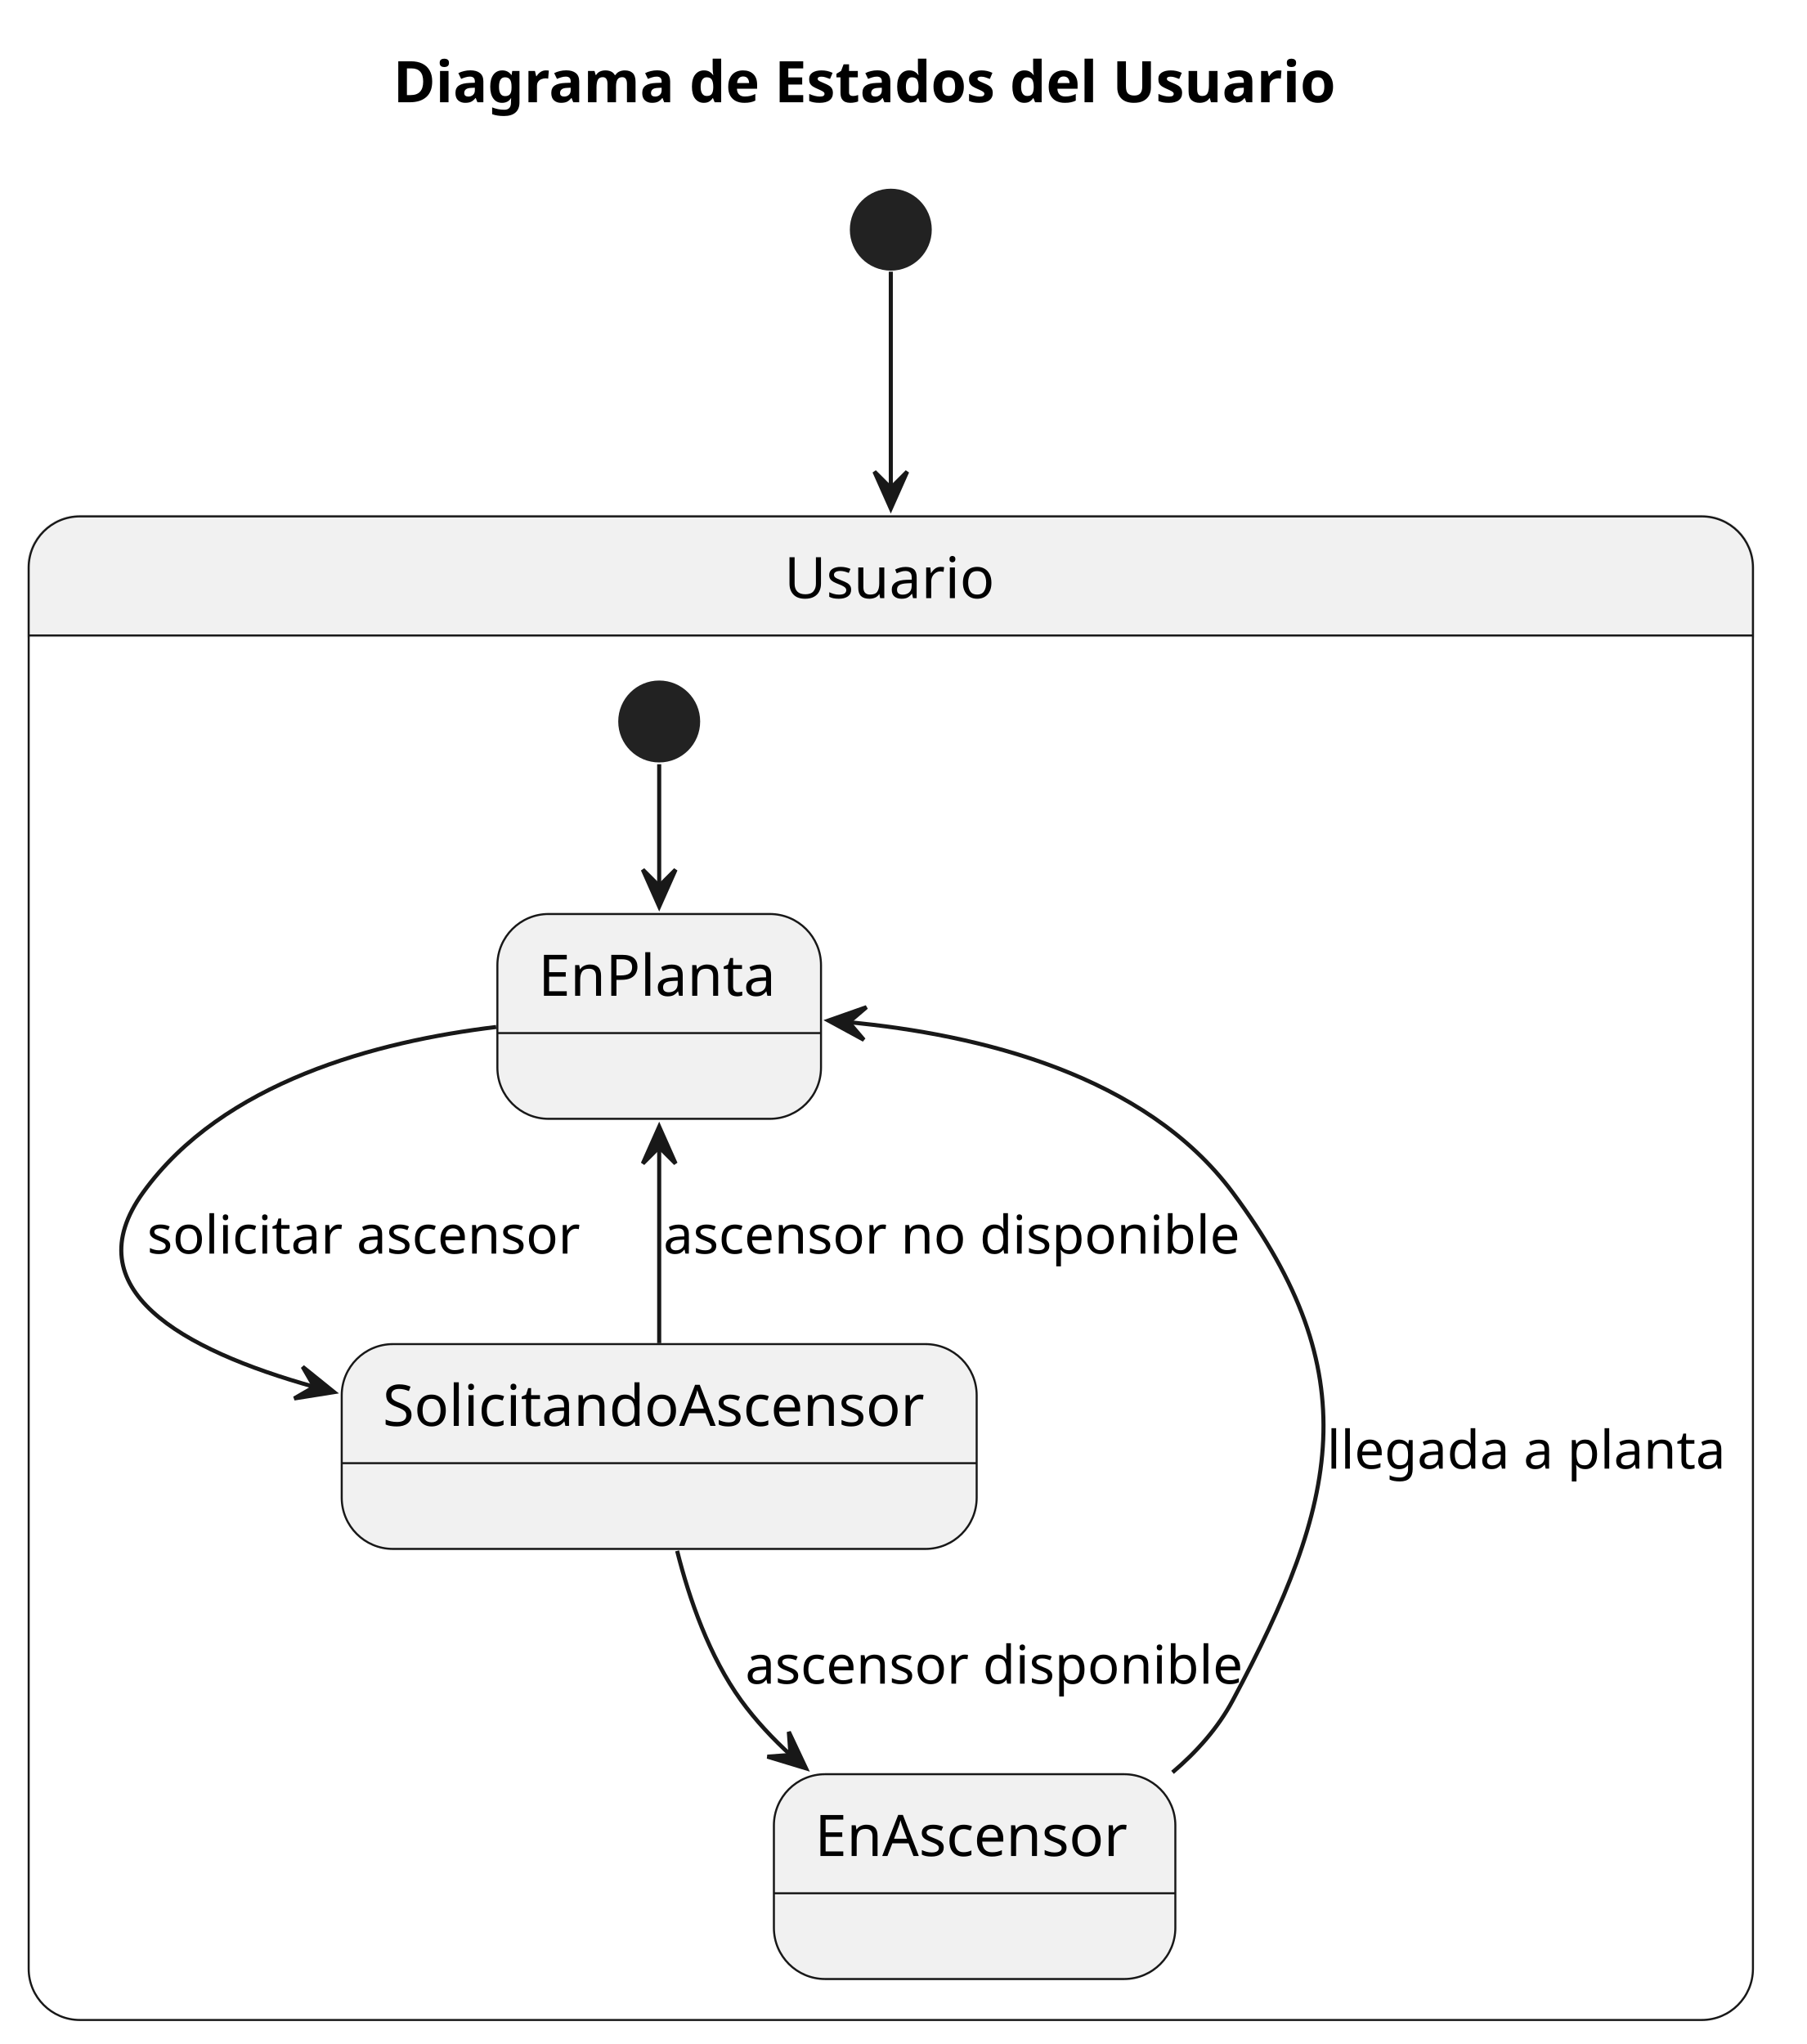
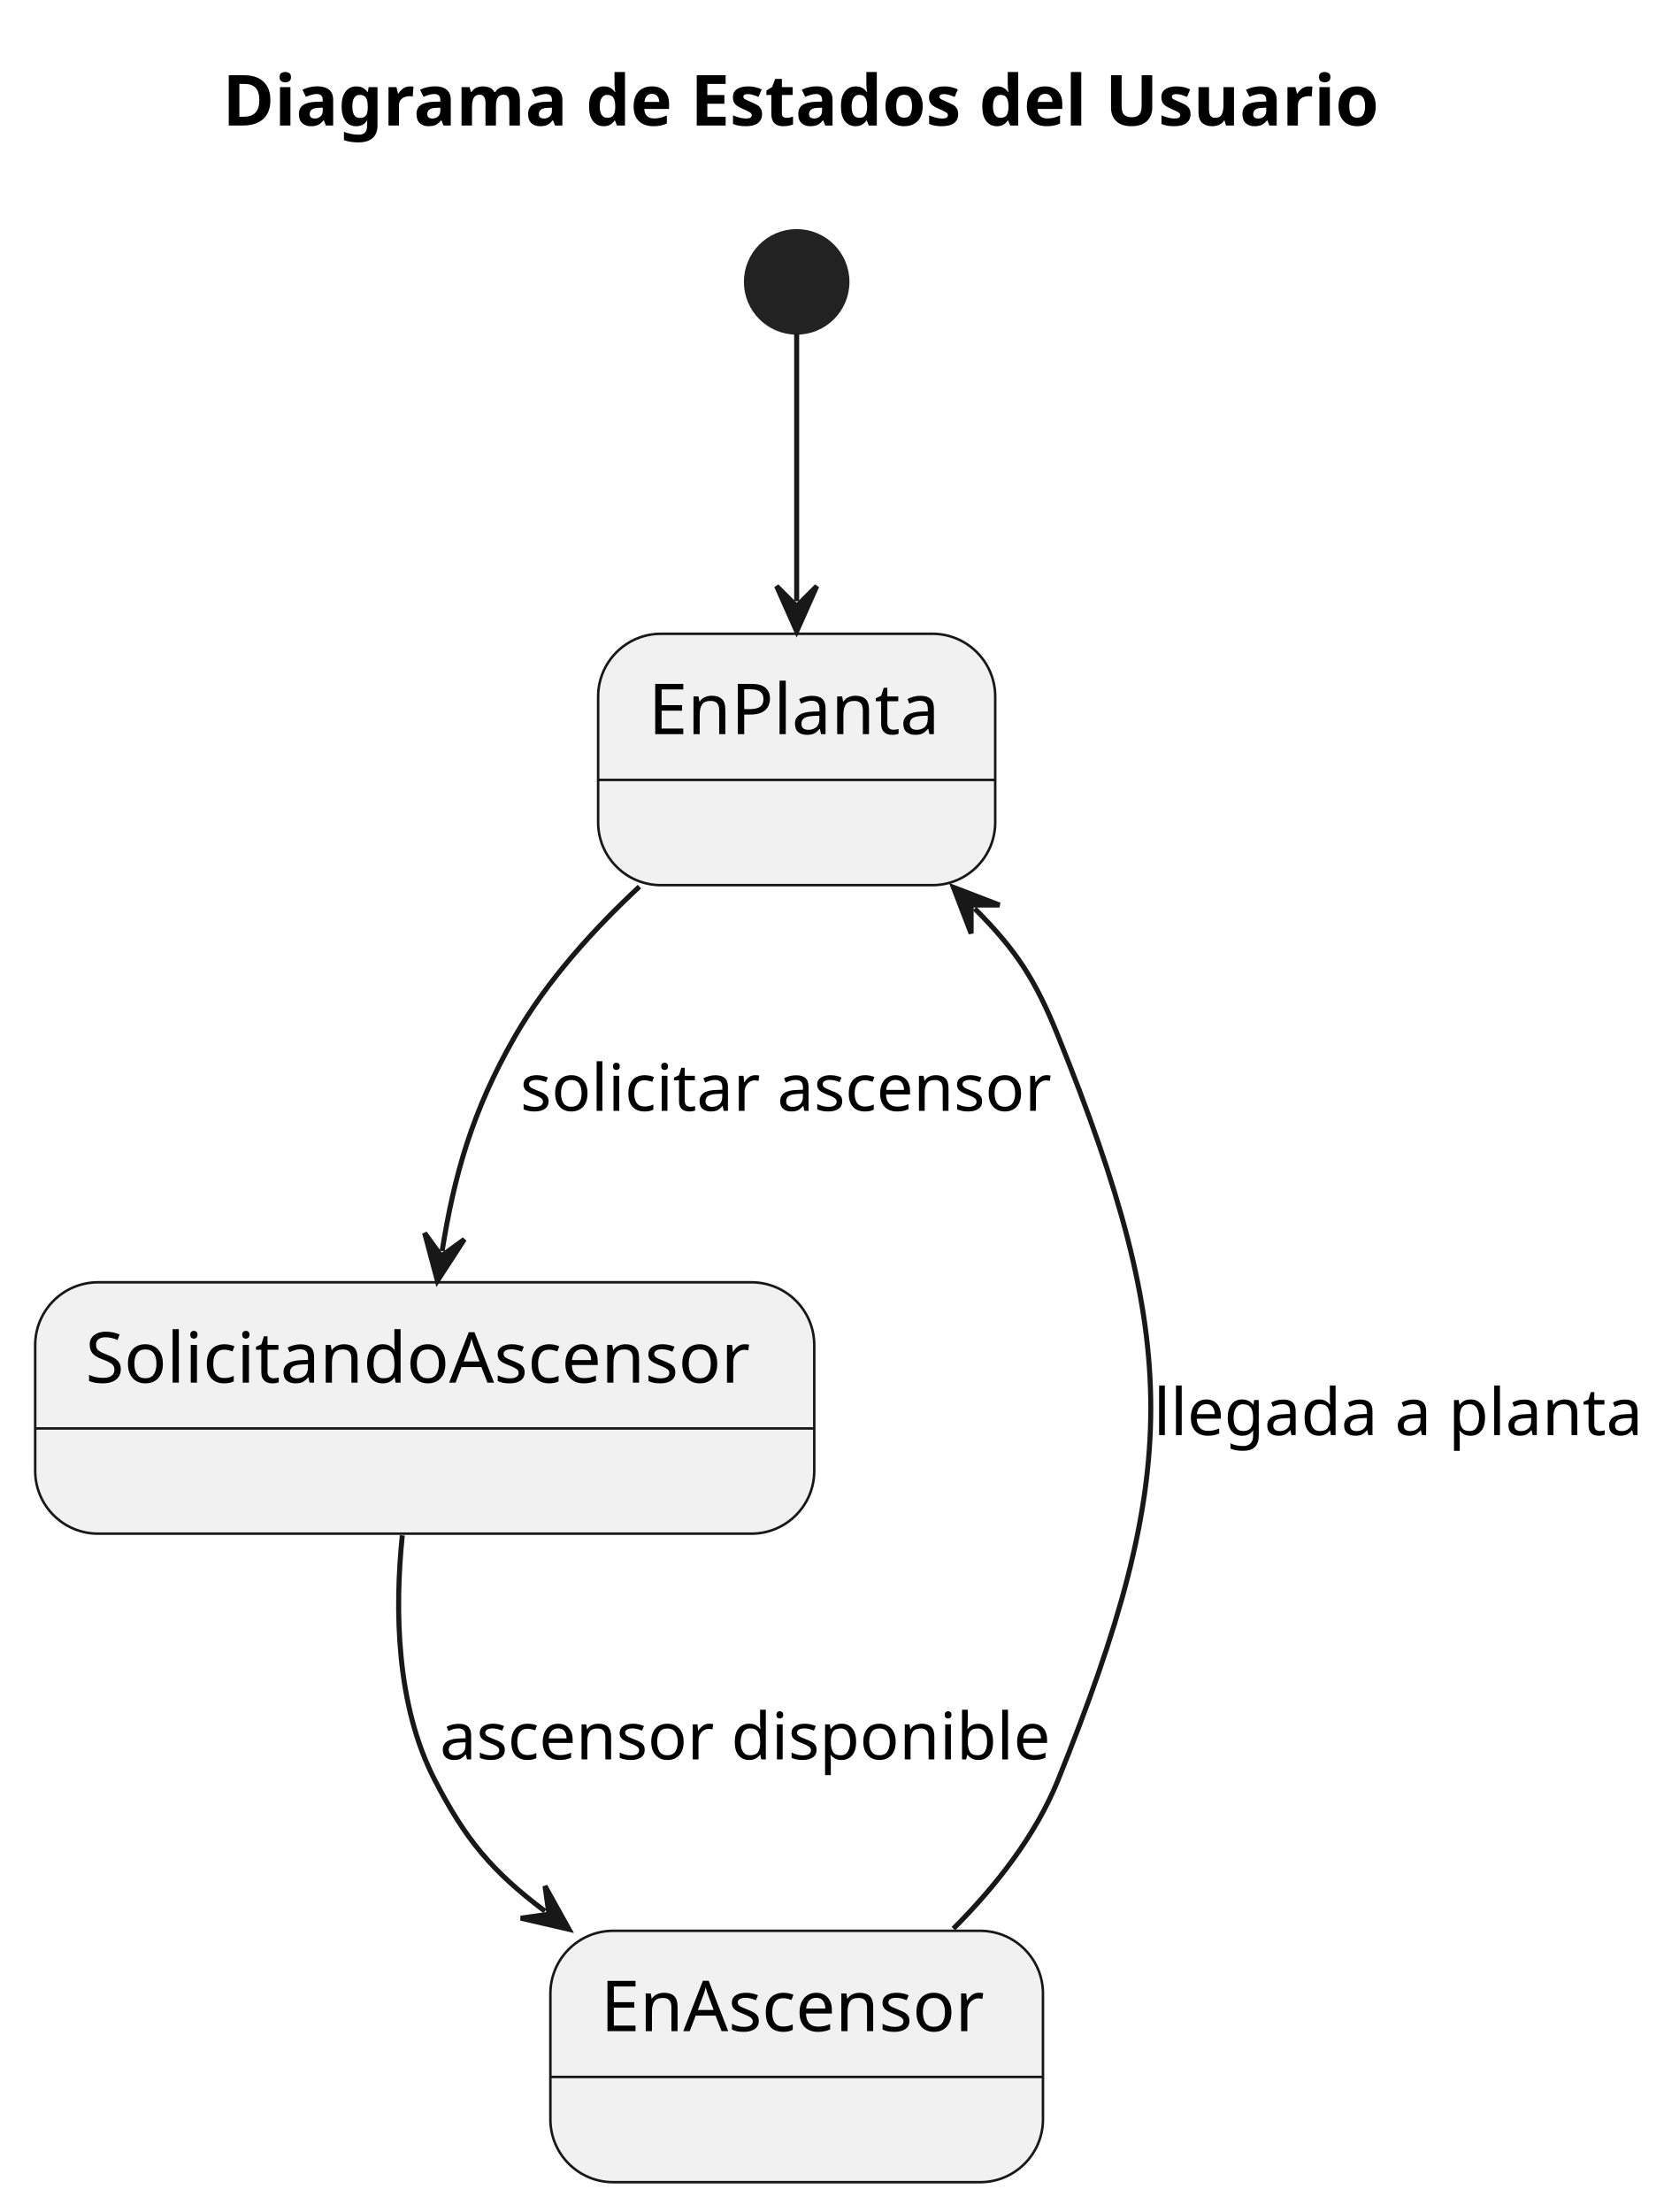
- <svg xmlns="http://www.w3.org/2000/svg" contentStyleType="text/css" height="499px" preserveAspectRatio="none" style="width:441px;height:499px;background:#FFFFFF;" version="1.1" viewBox="0 0 441 499" width="441px" zoomAndPan="magnify">
+ <svg xmlns="http://www.w3.org/2000/svg" contentStyleType="text/css" height="440px" preserveAspectRatio="none" style="width:331px;height:440px;background:#FFFFFF;" version="1.1" viewBox="0 0 331 440" width="331px" zoomAndPan="magnify">
  <defs />
  <g>
-     <rect fill="none" height="29.068" id="_title" style="stroke:none;stroke-width:1.0;" width="239" x="90.96" y="5" />
-     <text fill="#000000" font-family="sans-serif" font-size="14" font-weight="bold" lengthAdjust="spacing" textLength="229" x="95.96" y="24.966">Diagrama de Estados del Usuario</text>
-     <ellipse cx="217.46" cy="56.068" fill="#222222" rx="10" ry="10" style="stroke:none;stroke-width:1.0;" />
-     <path d="M19.5,126.068 L415.42,126.068 A12.5,12.5 0 0 1 427.92,138.568 L427.92,155.136 L7,155.136 L7,138.568 A12.5,12.5 0 0 1 19.5,126.068 " fill="#F1F1F1" style="stroke:#F1F1F1;stroke-width:1.0;" />
-     <rect fill="none" height="367.068" rx="12.5" ry="12.5" style="stroke:#181818;stroke-width:0.5;" width="420.92" x="7" y="126.068" />
-     <line style="stroke:#181818;stroke-width:0.5;" x1="7" x2="427.92" y1="155.136" y2="155.136" />
-     <text fill="#000000" font-family="sans-serif" font-size="14" lengthAdjust="spacing" textLength="52" x="191.46" y="146.034">Usuario</text>
-     <ellipse cx="160.92" cy="176.136" fill="#222222" rx="10" ry="10" style="stroke:none;stroke-width:1.0;" />
-     <g id="Usuario.EnPlanta">
-       <rect fill="#F1F1F1" height="50" rx="12.5" ry="12.5" style="stroke:#181818;stroke-width:0.5;" width="79" x="121.42" y="223.136" />
-       <line style="stroke:#181818;stroke-width:0.5;" x1="121.42" x2="200.42" y1="252.204" y2="252.204" />
-       <text fill="#000000" font-family="sans-serif" font-size="14" lengthAdjust="spacing" textLength="59" x="131.42" y="243.102">EnPlanta</text>
+     <text fill="#000000" font-family="sans-serif" font-size="14" font-weight="bold" lengthAdjust="spacing" textLength="229" x="44.25" y="24.966">Diagrama de Estados del Usuario</text>
+     <ellipse cx="158.5" cy="56.068" fill="#222222" rx="10" ry="10" style="stroke:#222222;stroke-width:1.0;" />
+     <g id="EnPlanta">
+       <rect fill="#F1F1F1" height="50" rx="12.5" ry="12.5" style="stroke:#181818;stroke-width:0.5;" width="79" x="119" y="126.068" />
+       <line style="stroke:#181818;stroke-width:0.5;" x1="119" x2="198" y1="155.136" y2="155.136" />
+       <text fill="#000000" font-family="sans-serif" font-size="14" lengthAdjust="spacing" textLength="59" x="129" y="146.034">EnPlanta</text>
    </g>
-     <g id="Usuario.SolicitandoAscensor">
-       <rect fill="#F1F1F1" height="50" rx="12.5" ry="12.5" style="stroke:#181818;stroke-width:0.5;" width="155" x="83.42" y="328.136" />
-       <line style="stroke:#181818;stroke-width:0.5;" x1="83.42" x2="238.42" y1="357.204" y2="357.204" />
-       <text fill="#000000" font-family="sans-serif" font-size="14" lengthAdjust="spacing" textLength="135" x="93.42" y="348.102">SolicitandoAscensor</text>
+     <g id="SolicitandoAscensor">
+       <rect fill="#F1F1F1" height="50" rx="12.5" ry="12.5" style="stroke:#181818;stroke-width:0.5;" width="155" x="7" y="255.068" />
+       <line style="stroke:#181818;stroke-width:0.5;" x1="7" x2="162" y1="284.136" y2="284.136" />
+       <text fill="#000000" font-family="sans-serif" font-size="14" lengthAdjust="spacing" textLength="135" x="17" y="275.034">SolicitandoAscensor</text>
    </g>
-     <g id="Usuario.EnAscensor">
-       <rect fill="#F1F1F1" height="50" rx="12.5" ry="12.5" style="stroke:#181818;stroke-width:0.5;" width="98" x="188.92" y="433.136" />
-       <line style="stroke:#181818;stroke-width:0.5;" x1="188.92" x2="286.92" y1="462.204" y2="462.204" />
-       <text fill="#000000" font-family="sans-serif" font-size="14" lengthAdjust="spacing" textLength="78" x="198.92" y="453.102">EnAscensor</text>
+     <g id="EnAscensor">
+       <rect fill="#F1F1F1" height="50" rx="12.5" ry="12.5" style="stroke:#181818;stroke-width:0.5;" width="98" x="109.5" y="384.068" />
+       <line style="stroke:#181818;stroke-width:0.5;" x1="109.5" x2="207.5" y1="413.136" y2="413.136" />
+       <text fill="#000000" font-family="sans-serif" font-size="14" lengthAdjust="spacing" textLength="78" x="119.5" y="404.034">EnAscensor</text>
    </g>
-     <g id="link_*start*Usuario_EnPlanta">
-       <path d="M160.92,186.576 C160.92,194.316 160.92,205.716 160.92,216.546 " fill="none" id="*start*Usuario-to-EnPlanta" style="stroke:#181818;stroke-width:1.0;" />
-       <polygon fill="#181818" points="160.92,221.306,164.92,212.306,160.92,216.306,156.92,212.306,160.92,221.306" style="stroke:#181818;stroke-width:1.0;" />
+     <g id="link_*start*_EnPlanta">
+       <path d="M158.5,66.328 C158.5,80.018 158.5,100.138 158.5,119.588 " fill="none" id="*start*-to-EnPlanta" style="stroke:#181818;stroke-width:1.0;" />
+       <polygon fill="#181818" points="158.5,125.588,162.5,116.588,158.5,120.588,154.5,116.588,158.5,125.588" style="stroke:#181818;stroke-width:1.0;" />
    </g>
    <g id="link_EnPlanta_SolicitandoAscensor">
-       <path d="M121.13,250.716 C92.04,254.206 54.41,264.106 34.92,291.136 C18,314.616 44.09,329.446 76.83,338.606 " fill="none" id="EnPlanta-to-SolicitandoAscensor" style="stroke:#181818;stroke-width:1.0;" />
-       <polygon fill="#181818" points="81.55,339.856,73.882,333.675,76.718,338.569,71.824,341.405,81.55,339.856" style="stroke:#181818;stroke-width:1.0;" />
-       <text fill="#000000" font-family="sans-serif" font-size="13" lengthAdjust="spacing" textLength="102" x="35.92" y="306.033">solicitar ascensor</text>
+       <path d="M127.22,176.358 C118.07,184.868 108.84,195.068 102.5,206.068 C93.9,220.998 90.322,234.012 87.962,248.862 " fill="none" id="EnPlanta-to-SolicitandoAscensor" style="stroke:#181818;stroke-width:1.0;" />
+       <polygon fill="#181818" points="87.02,254.788,92.383,246.527,87.805,249.85,84.482,245.272,87.02,254.788" style="stroke:#181818;stroke-width:1.0;" />
+       <text fill="#000000" font-family="sans-serif" font-size="13" lengthAdjust="spacing" textLength="102" x="103.5" y="220.965">solicitar ascensor</text>
    </g>
    <g id="link_SolicitandoAscensor_EnAscensor">
-       <path d="M165.3,378.616 C168.28,390.456 173.15,404.386 180.92,415.136 C184.44,419.996 188.68,424.516 193.24,428.676 " fill="none" id="SolicitandoAscensor-to-EnAscensor" style="stroke:#181818;stroke-width:1.0;" />
-       <polygon fill="#181818" points="196.76,431.706,192.566,422.795,192.977,428.437,187.335,428.848,196.76,431.706" style="stroke:#181818;stroke-width:1.0;" />
-       <text fill="#000000" font-family="sans-serif" font-size="13" lengthAdjust="spacing" textLength="118" x="181.92" y="411.033">ascensor disponible</text>
-     </g>
-     <g id="link_SolicitandoAscensor_EnPlanta">
-       <path d="M160.92,327.906 C160.92,313.566 160.92,295.276 160.92,279.926 " fill="none" id="SolicitandoAscensor-to-EnPlanta" style="stroke:#181818;stroke-width:1.0;" />
-       <polygon fill="#181818" points="160.92,275.056,156.92,284.056,160.92,280.056,164.92,284.056,160.92,275.056" style="stroke:#181818;stroke-width:1.0;" />
-       <text fill="#000000" font-family="sans-serif" font-size="13" lengthAdjust="spacing" textLength="137" x="161.92" y="306.033">ascensor no disponible</text>
+       <path d="M80.04,305.398 C78.52,320.258 78.81,339.208 86.5,354.068 C92.6,365.868 97.795,372.171 108.415,380.161 " fill="none" id="SolicitandoAscensor-to-EnAscensor" style="stroke:#181818;stroke-width:1.0;" />
+       <polygon fill="#181818" points="113.21,383.768,108.423,375.161,109.215,380.762,103.613,381.553,113.21,383.768" style="stroke:#181818;stroke-width:1.0;" />
+       <text fill="#000000" font-family="sans-serif" font-size="13" lengthAdjust="spacing" textLength="118" x="87.5" y="349.965">ascensor disponible</text>
    </g>
    <g id="link_EnAscensor_EnPlanta">
-       <path d="M286.23,432.686 C292.13,427.686 297.33,421.856 300.92,415.136 C326.93,366.546 333.82,335.356 300.92,291.136 C279.48,262.316 238.94,252.526 206.99,249.536 " fill="none" id="EnAscensor-to-EnPlanta" style="stroke:#181818;stroke-width:1.0;" />
-       <polygon fill="#181818" points="202.23,249.146,210.881,253.853,207.214,249.546,211.521,245.878,202.23,249.146" style="stroke:#181818;stroke-width:1.0;" />
-       <text fill="#000000" font-family="sans-serif" font-size="13" lengthAdjust="spacing" textLength="94" x="323.92" y="358.533">llegada a planta</text>
-     </g>
-     <g id="link_*start_Usuario">
-       <path d="M217.46,66.318 C217.46,77.058 217.46,96.288 217.46,119.378 " fill="none" id="*start-to-Usuario" style="stroke:#181818;stroke-width:1.0;" />
-       <polygon fill="#181818" points="217.46,124.148,221.46,115.148,217.46,119.148,213.46,115.148,217.46,124.148" style="stroke:#181818;stroke-width:1.0;" />
+       <path d="M189.67,383.648 C198.05,375.268 206.02,365.178 210.5,354.068 C235.1,293.058 235.1,267.078 210.5,206.068 C206.02,194.958 202.293,189.111 193.913,180.731 " fill="none" id="EnAscensor-to-EnPlanta" style="stroke:#181818;stroke-width:1.0;" />
+       <polygon fill="#181818" points="189.67,176.488,193.206,185.68,193.206,180.024,198.862,180.024,189.67,176.488" style="stroke:#181818;stroke-width:1.0;" />
+       <text fill="#000000" font-family="sans-serif" font-size="13" lengthAdjust="spacing" textLength="94" x="229.5" y="285.465">llegada a planta</text>
    </g>
  </g>
</svg>
